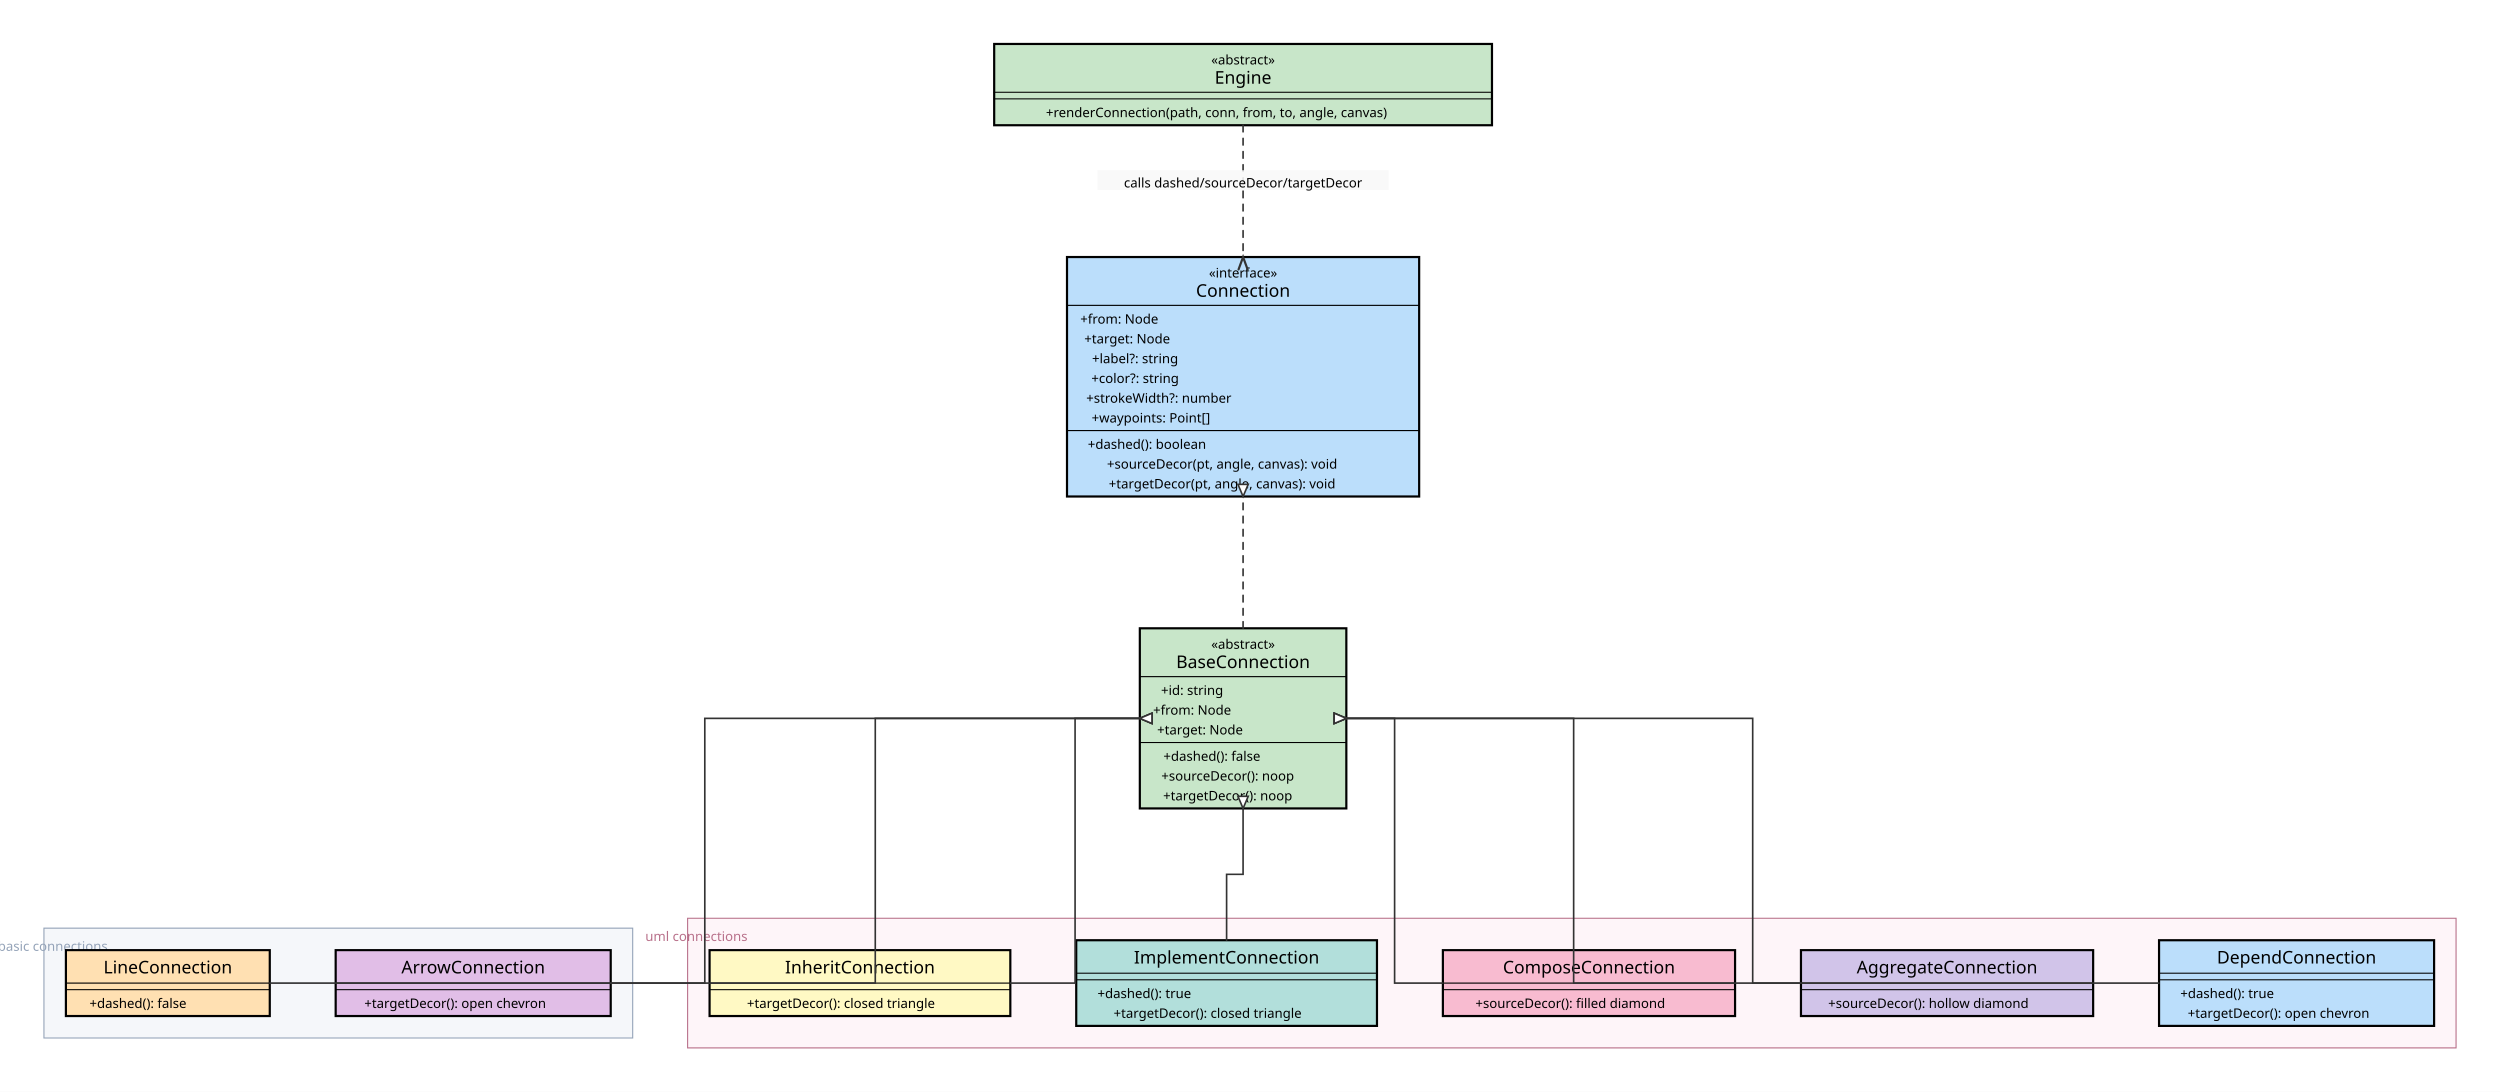
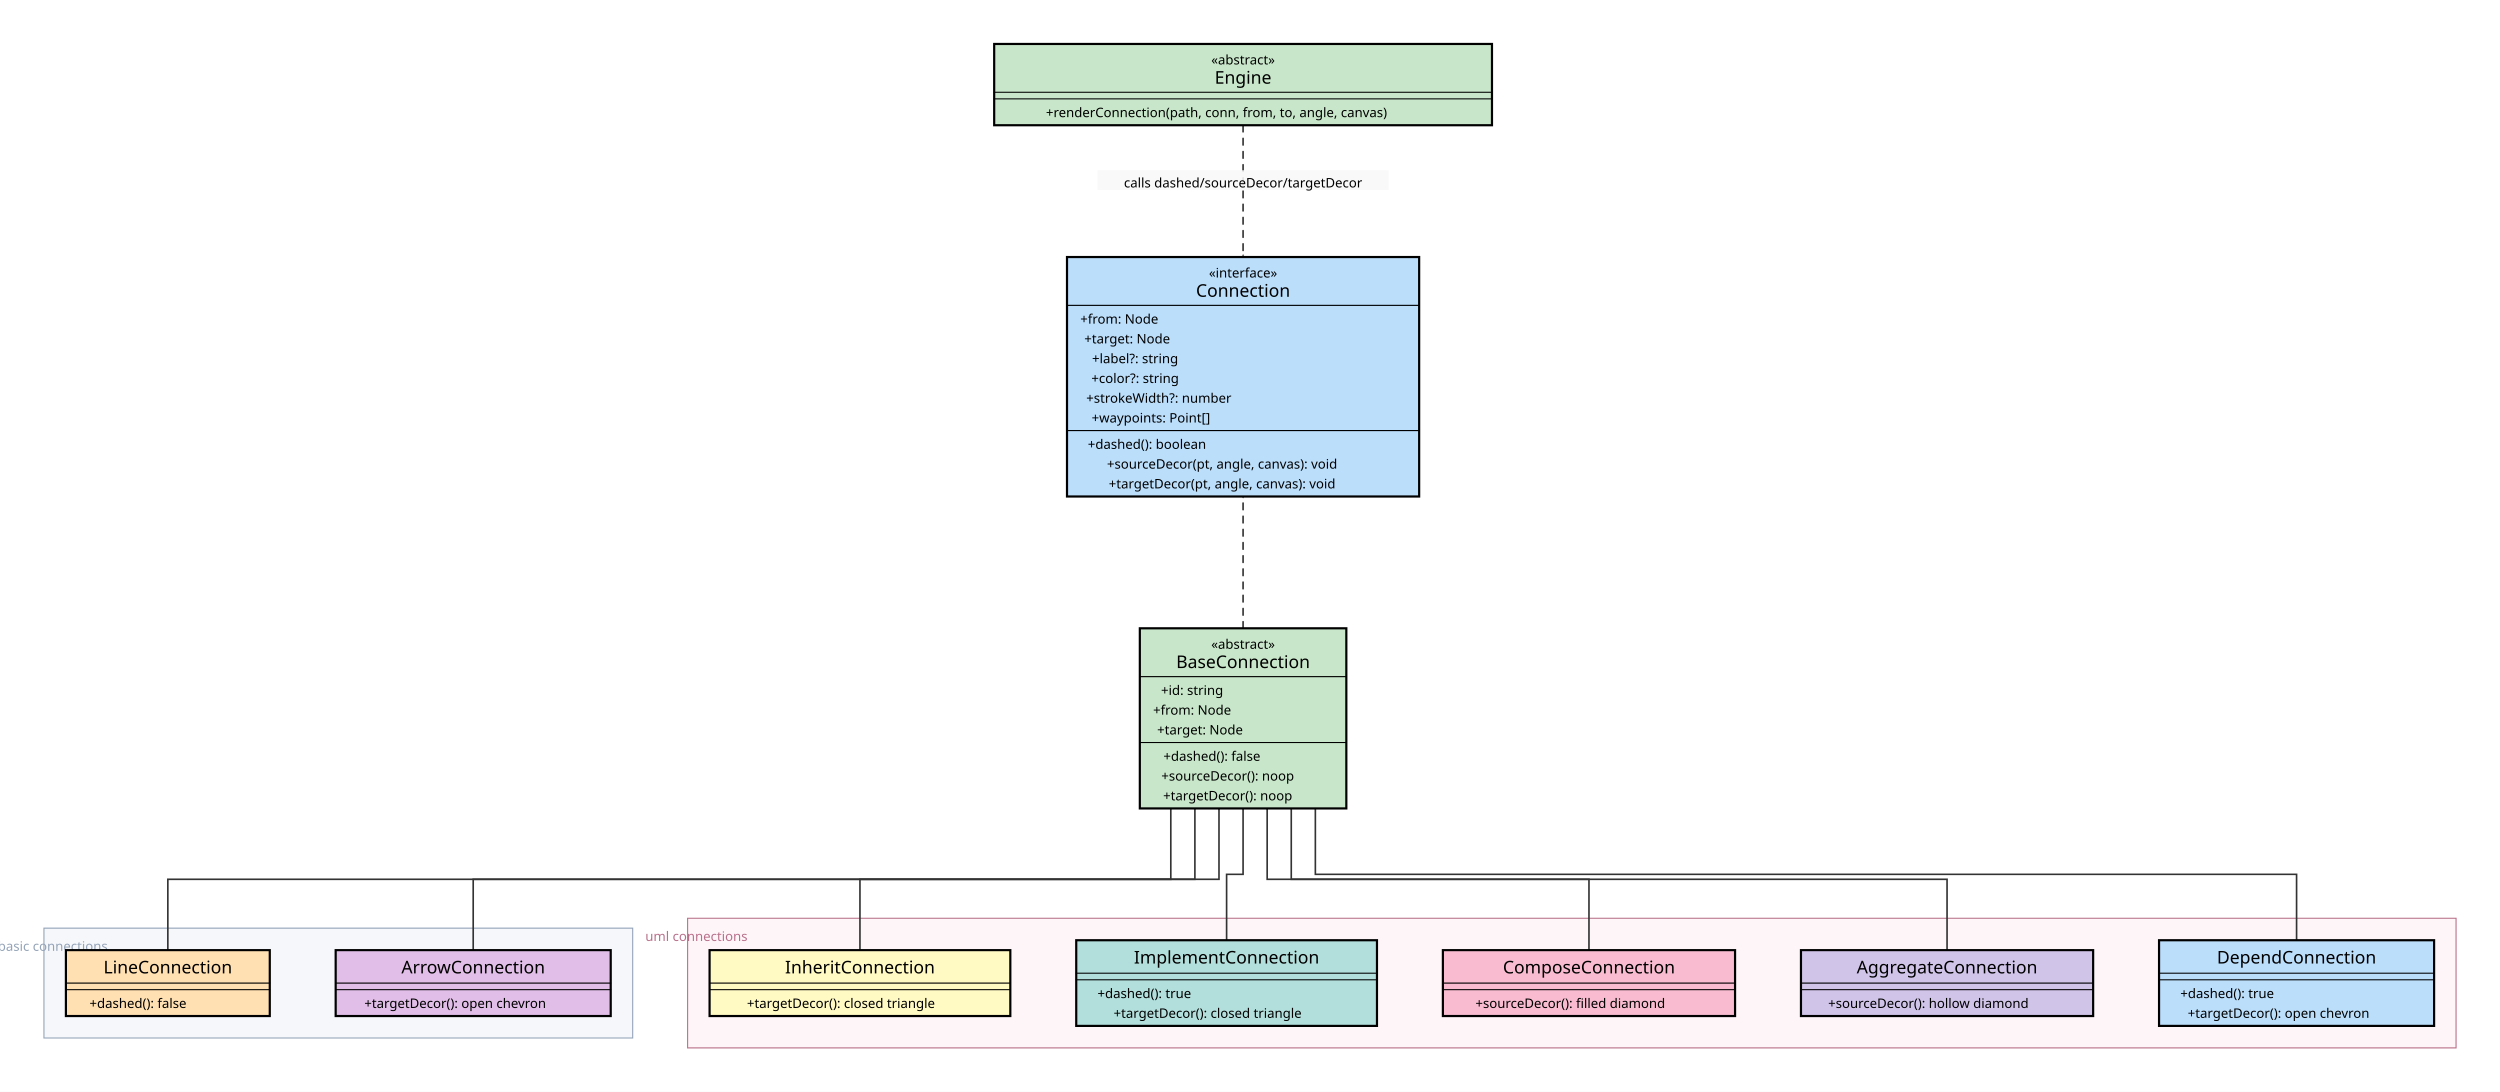
<svg xmlns="http://www.w3.org/2000/svg" width="2276" height="994" viewBox="0 0 2276 994">
  <rect width="2276" height="994" fill="#fff" />
  <path d="M626.00,836.00L2236.00,836.00L2236.00,954.00L626.00,954.00Z" fill="rgb(254,245,249)" stroke="none" />
  <path d="M626.00,836.00L2236.00,836.00L2236.00,954.00L626.00,954.00Z" fill="none" stroke="rgb(184,112,138)" stroke-width="1.00" stroke-linecap="round" />
  <text x="634.00" y="852.00" fill="rgb(184,112,138)" font-family="&quot;Nunito&quot;, sans-serif" font-size="12.0" text-anchor="middle" dominant-baseline="central">uml connections</text>
  <path d="M40.00,845.00L576.00,845.00L576.00,945.00L40.00,945.00Z" fill="rgb(245,247,250)" stroke="none" />
  <path d="M40.00,845.00L576.00,845.00L576.00,945.00L40.00,945.00Z" fill="none" stroke="rgb(148,163,184)" stroke-width="1.00" stroke-linecap="round" />
  <text x="48.00" y="861.00" fill="rgb(148,163,184)" font-family="&quot;Nunito&quot;, sans-serif" font-size="12.0" text-anchor="middle" dominant-baseline="central">basic connections</text>
+   <path d="M1131.70,572.00L1131.70,452.00" fill="none" stroke="rgb(51,51,51)" stroke-width="1.50" stroke-linecap="round" stroke-dasharray="6 6" />
+   <path d="M1131.70,452.00L1127.03,440.95L1136.37,440.95Z" fill="rgb(255,255,255)" stroke="none" />
+   <path d="M1131.70,452.00L1127.03,440.95L1136.37,440.95Z" fill="none" stroke="rgb(51,51,51)" stroke-width="1.50" stroke-linecap="round" />
+   <path d="M152.80,865.00L152.80,800.50L1065.90,800.50L1065.90,736.00" fill="none" stroke="rgb(51,51,51)" stroke-width="1.50" stroke-linecap="round" />
+   <path d="M1065.90,736.00L1061.23,724.95L1070.57,724.95Z" fill="rgb(255,255,255)" stroke="none" />
+   <path d="M1065.90,736.00L1061.23,724.95L1070.57,724.95Z" fill="none" stroke="rgb(51,51,51)" stroke-width="1.50" stroke-linecap="round" />
+   <path d="M430.80,865.00L430.80,800.50L1087.83,800.50L1087.83,736.00" fill="none" stroke="rgb(51,51,51)" stroke-width="1.50" stroke-linecap="round" />
+   <path d="M1087.83,736.00L1083.16,724.95L1092.51,724.95Z" fill="rgb(255,255,255)" stroke="none" />
+   <path d="M1087.83,736.00L1083.16,724.95L1092.51,724.95Z" fill="none" stroke="rgb(51,51,51)" stroke-width="1.50" stroke-linecap="round" />
+   <path d="M782.90,865.00L782.90,800.50L1109.77,800.50L1109.77,736.00" fill="none" stroke="rgb(51,51,51)" stroke-width="1.50" stroke-linecap="round" />
+   <path d="M1109.77,736.00L1105.09,724.95L1114.44,724.95Z" fill="rgb(255,255,255)" stroke="none" />
+   <path d="M1109.77,736.00L1105.09,724.95L1114.44,724.95Z" fill="none" stroke="rgb(51,51,51)" stroke-width="1.50" stroke-linecap="round" />
+   <path d="M1116.70,856.00L1116.70,796.00L1131.70,796.00L1131.70,736.00" fill="none" stroke="rgb(51,51,51)" stroke-width="1.50" stroke-linecap="round" />
+   <path d="M1131.70,736.00L1127.03,724.95L1136.37,724.95Z" fill="rgb(255,255,255)" stroke="none" />
+   <path d="M1131.70,736.00L1127.03,724.95L1136.37,724.95Z" fill="none" stroke="rgb(51,51,51)" stroke-width="1.50" stroke-linecap="round" />
+   <path d="M1446.60,865.00L1446.60,800.50L1153.63,800.50L1153.63,736.00" fill="none" stroke="rgb(51,51,51)" stroke-width="1.50" stroke-linecap="round" />
+   <path d="M1153.63,736.00L1148.96,724.95L1158.31,724.95Z" fill="rgb(255,255,255)" stroke="none" />
+   <path d="M1153.63,736.00L1148.96,724.95L1158.31,724.95Z" fill="none" stroke="rgb(51,51,51)" stroke-width="1.50" stroke-linecap="round" />
+   <path d="M1772.60,865.00L1772.60,800.50L1175.57,800.50L1175.57,736.00" fill="none" stroke="rgb(51,51,51)" stroke-width="1.50" stroke-linecap="round" />
+   <path d="M1175.57,736.00L1170.89,724.95L1180.24,724.95Z" fill="rgb(255,255,255)" stroke="none" />
+   <path d="M1175.57,736.00L1170.89,724.95L1180.24,724.95Z" fill="none" stroke="rgb(51,51,51)" stroke-width="1.50" stroke-linecap="round" />
+   <path d="M2090.80,856.00L2090.80,796.00L1197.50,796.00L1197.50,736.00" fill="none" stroke="rgb(51,51,51)" stroke-width="1.50" stroke-linecap="round" />
+   <path d="M1197.50,736.00L1192.83,724.95L1202.17,724.95Z" fill="rgb(255,255,255)" stroke="none" />
+   <path d="M1197.50,736.00L1192.83,724.95L1202.17,724.95Z" fill="none" stroke="rgb(51,51,51)" stroke-width="1.50" stroke-linecap="round" />
+   <path d="M1131.70,114.00L1131.70,234.00" fill="none" stroke="rgb(51,51,51)" stroke-width="1.50" stroke-linecap="round" stroke-dasharray="6 6" />
+   <path d="M1135.81,245.27L1131.70,234.00L1127.59,245.27" fill="none" stroke="rgb(51,51,51)" stroke-width="2.00" stroke-linecap="round" />
+   <path d="M999.10,155.00L1264.30,155.00L1264.30,173.00L999.10,173.00Z" fill="rgba(248,248,248,0.878)" stroke="none" />
+   <text x="1131.70" y="166.00" fill="rgb(0,0,0)" font-family="&quot;Nunito&quot;, sans-serif" font-size="12.0" text-anchor="middle" dominant-baseline="central">calls dashed/sourceDecor/targetDecor</text>
  <path d="M971.40,234.00L1292.00,234.00L1292.00,452.00L971.40,452.00Z" fill="rgb(187,222,251)" stroke="none" />
  <path d="M971.40,234.00L1292.00,234.00L1292.00,452.00L971.40,452.00Z" fill="none" stroke="rgb(0,0,0)" stroke-width="2.00" stroke-linecap="round" />
  <text x="1131.70" y="264.00" fill="rgb(0,0,0)" font-family="&quot;Nunito&quot;, sans-serif" font-size="16.0" text-anchor="middle" dominant-baseline="central">Connection</text>
  <text x="1131.70" y="248.00" fill="rgb(0,0,0)" font-family="&quot;Nunito&quot;, sans-serif" font-size="12.0" text-anchor="middle" dominant-baseline="central">«interface»</text>
  <path d="M971.40,278.00L1292.00,278.00" fill="none" stroke="rgb(0,0,0)" stroke-width="1.00" stroke-linecap="round" />
  <text x="1019.00" y="290.00" fill="rgb(0,0,0)" font-family="&quot;Nunito&quot;, sans-serif" font-size="12.0" text-anchor="middle" dominant-baseline="central">+from: Node</text>
  <text x="1026.20" y="308.00" fill="rgb(0,0,0)" font-family="&quot;Nunito&quot;, sans-serif" font-size="12.0" text-anchor="middle" dominant-baseline="central">+target: Node</text>
  <text x="1033.40" y="326.00" fill="rgb(0,0,0)" font-family="&quot;Nunito&quot;, sans-serif" font-size="12.0" text-anchor="middle" dominant-baseline="central">+label?: string</text>
  <text x="1033.40" y="344.00" fill="rgb(0,0,0)" font-family="&quot;Nunito&quot;, sans-serif" font-size="12.0" text-anchor="middle" dominant-baseline="central">+color?: string</text>
  <text x="1055.00" y="362.00" fill="rgb(0,0,0)" font-family="&quot;Nunito&quot;, sans-serif" font-size="12.0" text-anchor="middle" dominant-baseline="central">+strokeWidth?: number</text>
  <text x="1047.80" y="380.00" fill="rgb(0,0,0)" font-family="&quot;Nunito&quot;, sans-serif" font-size="12.0" text-anchor="middle" dominant-baseline="central">+waypoints: Point[]</text>
  <path d="M971.40,392.00L1292.00,392.00" fill="none" stroke="rgb(0,0,0)" stroke-width="1.00" stroke-linecap="round" />
  <text x="1044.20" y="404.00" fill="rgb(0,0,0)" font-family="&quot;Nunito&quot;, sans-serif" font-size="12.0" text-anchor="middle" dominant-baseline="central">+dashed(): boolean</text>
  <text x="1112.60" y="422.00" fill="rgb(0,0,0)" font-family="&quot;Nunito&quot;, sans-serif" font-size="12.0" text-anchor="middle" dominant-baseline="central">+sourceDecor(pt, angle, canvas): void</text>
  <text x="1112.60" y="440.00" fill="rgb(0,0,0)" font-family="&quot;Nunito&quot;, sans-serif" font-size="12.0" text-anchor="middle" dominant-baseline="central">+targetDecor(pt, angle, canvas): void</text>
  <path d="M1037.70,572.00L1225.70,572.00L1225.70,736.00L1037.70,736.00Z" fill="rgb(200,230,201)" stroke="none" />
  <path d="M1037.70,572.00L1225.70,572.00L1225.70,736.00L1037.70,736.00Z" fill="none" stroke="rgb(0,0,0)" stroke-width="2.00" stroke-linecap="round" />
  <text x="1131.70" y="602.00" fill="rgb(0,0,0)" font-family="&quot;Nunito&quot;, sans-serif" font-size="16.0" text-anchor="middle" dominant-baseline="central">BaseConnection</text>
  <text x="1131.70" y="586.00" fill="rgb(0,0,0)" font-family="&quot;Nunito&quot;, sans-serif" font-size="12.0" text-anchor="middle" dominant-baseline="central">«abstract»</text>
  <path d="M1037.70,616.00L1225.70,616.00" fill="none" stroke="rgb(0,0,0)" stroke-width="1.00" stroke-linecap="round" />
  <text x="1085.30" y="628.00" fill="rgb(0,0,0)" font-family="&quot;Nunito&quot;, sans-serif" font-size="12.0" text-anchor="middle" dominant-baseline="central">+id: string</text>
  <text x="1085.30" y="646.00" fill="rgb(0,0,0)" font-family="&quot;Nunito&quot;, sans-serif" font-size="12.0" text-anchor="middle" dominant-baseline="central">+from: Node</text>
  <text x="1092.50" y="664.00" fill="rgb(0,0,0)" font-family="&quot;Nunito&quot;, sans-serif" font-size="12.0" text-anchor="middle" dominant-baseline="central">+target: Node</text>
  <path d="M1037.70,676.00L1225.70,676.00" fill="none" stroke="rgb(0,0,0)" stroke-width="1.00" stroke-linecap="round" />
  <text x="1103.30" y="688.00" fill="rgb(0,0,0)" font-family="&quot;Nunito&quot;, sans-serif" font-size="12.0" text-anchor="middle" dominant-baseline="central">+dashed(): false</text>
  <text x="1117.70" y="706.00" fill="rgb(0,0,0)" font-family="&quot;Nunito&quot;, sans-serif" font-size="12.0" text-anchor="middle" dominant-baseline="central">+sourceDecor(): noop</text>
  <text x="1117.70" y="724.00" fill="rgb(0,0,0)" font-family="&quot;Nunito&quot;, sans-serif" font-size="12.0" text-anchor="middle" dominant-baseline="central">+targetDecor(): noop</text>
  <path d="M60.00,865.00L245.60,865.00L245.60,925.00L60.00,925.00Z" fill="rgb(255,224,178)" stroke="none" />
  <path d="M60.00,865.00L245.60,865.00L245.60,925.00L60.00,925.00Z" fill="none" stroke="rgb(0,0,0)" stroke-width="2.00" stroke-linecap="round" />
  <text x="152.80" y="880.00" fill="rgb(0,0,0)" font-family="&quot;Nunito&quot;, sans-serif" font-size="16.0" text-anchor="middle" dominant-baseline="central">LineConnection</text>
  <path d="M60.00,895.00L245.60,895.00" fill="none" stroke="rgb(0,0,0)" stroke-width="1.00" stroke-linecap="round" />
  <path d="M60.00,901.00L245.60,901.00" fill="none" stroke="rgb(0,0,0)" stroke-width="1.00" stroke-linecap="round" />
  <text x="125.60" y="913.00" fill="rgb(0,0,0)" font-family="&quot;Nunito&quot;, sans-serif" font-size="12.0" text-anchor="middle" dominant-baseline="central">+dashed(): false</text>
  <path d="M305.60,865.00L556.00,865.00L556.00,925.00L305.60,925.00Z" fill="rgb(225,190,231)" stroke="none" />
  <path d="M305.60,865.00L556.00,865.00L556.00,925.00L305.60,925.00Z" fill="none" stroke="rgb(0,0,0)" stroke-width="2.00" stroke-linecap="round" />
  <text x="430.80" y="880.00" fill="rgb(0,0,0)" font-family="&quot;Nunito&quot;, sans-serif" font-size="16.0" text-anchor="middle" dominant-baseline="central">ArrowConnection</text>
  <path d="M305.60,895.00L556.00,895.00" fill="none" stroke="rgb(0,0,0)" stroke-width="1.00" stroke-linecap="round" />
  <path d="M305.60,901.00L556.00,901.00" fill="none" stroke="rgb(0,0,0)" stroke-width="1.00" stroke-linecap="round" />
  <text x="414.40" y="913.00" fill="rgb(0,0,0)" font-family="&quot;Nunito&quot;, sans-serif" font-size="12.0" text-anchor="middle" dominant-baseline="central">+targetDecor(): open chevron</text>
  <path d="M646.00,865.00L919.80,865.00L919.80,925.00L646.00,925.00Z" fill="rgb(255,249,196)" stroke="none" />
  <path d="M646.00,865.00L919.80,865.00L919.80,925.00L646.00,925.00Z" fill="none" stroke="rgb(0,0,0)" stroke-width="2.00" stroke-linecap="round" />
  <text x="782.90" y="880.00" fill="rgb(0,0,0)" font-family="&quot;Nunito&quot;, sans-serif" font-size="16.0" text-anchor="middle" dominant-baseline="central">InheritConnection</text>
  <path d="M646.00,895.00L919.80,895.00" fill="none" stroke="rgb(0,0,0)" stroke-width="1.00" stroke-linecap="round" />
  <path d="M646.00,901.00L919.80,901.00" fill="none" stroke="rgb(0,0,0)" stroke-width="1.00" stroke-linecap="round" />
  <text x="765.60" y="913.00" fill="rgb(0,0,0)" font-family="&quot;Nunito&quot;, sans-serif" font-size="12.0" text-anchor="middle" dominant-baseline="central">+targetDecor(): closed triangle</text>
  <path d="M979.80,856.00L1253.60,856.00L1253.60,934.00L979.80,934.00Z" fill="rgb(178,223,219)" stroke="none" />
  <path d="M979.80,856.00L1253.60,856.00L1253.60,934.00L979.80,934.00Z" fill="none" stroke="rgb(0,0,0)" stroke-width="2.00" stroke-linecap="round" />
  <text x="1116.70" y="871.00" fill="rgb(0,0,0)" font-family="&quot;Nunito&quot;, sans-serif" font-size="16.0" text-anchor="middle" dominant-baseline="central">ImplementConnection</text>
  <path d="M979.80,886.00L1253.60,886.00" fill="none" stroke="rgb(0,0,0)" stroke-width="1.00" stroke-linecap="round" />
  <path d="M979.80,892.00L1253.60,892.00" fill="none" stroke="rgb(0,0,0)" stroke-width="1.00" stroke-linecap="round" />
  <text x="1041.80" y="904.00" fill="rgb(0,0,0)" font-family="&quot;Nunito&quot;, sans-serif" font-size="12.0" text-anchor="middle" dominant-baseline="central">+dashed(): true</text>
  <text x="1099.40" y="922.00" fill="rgb(0,0,0)" font-family="&quot;Nunito&quot;, sans-serif" font-size="12.0" text-anchor="middle" dominant-baseline="central">+targetDecor(): closed triangle</text>
  <path d="M1313.60,865.00L1579.60,865.00L1579.60,925.00L1313.60,925.00Z" fill="rgb(248,187,208)" stroke="none" />
  <path d="M1313.60,865.00L1579.60,865.00L1579.60,925.00L1313.60,925.00Z" fill="none" stroke="rgb(0,0,0)" stroke-width="2.00" stroke-linecap="round" />
  <text x="1446.60" y="880.00" fill="rgb(0,0,0)" font-family="&quot;Nunito&quot;, sans-serif" font-size="16.0" text-anchor="middle" dominant-baseline="central">ComposeConnection</text>
  <path d="M1313.60,895.00L1579.60,895.00" fill="none" stroke="rgb(0,0,0)" stroke-width="1.00" stroke-linecap="round" />
  <path d="M1313.60,901.00L1579.60,901.00" fill="none" stroke="rgb(0,0,0)" stroke-width="1.00" stroke-linecap="round" />
  <text x="1429.60" y="913.00" fill="rgb(0,0,0)" font-family="&quot;Nunito&quot;, sans-serif" font-size="12.0" text-anchor="middle" dominant-baseline="central">+sourceDecor(): filled diamond</text>
  <path d="M1639.60,865.00L1905.60,865.00L1905.60,925.00L1639.60,925.00Z" fill="rgb(209,196,233)" stroke="none" />
  <path d="M1639.60,865.00L1905.60,865.00L1905.60,925.00L1639.60,925.00Z" fill="none" stroke="rgb(0,0,0)" stroke-width="2.00" stroke-linecap="round" />
  <text x="1772.60" y="880.00" fill="rgb(0,0,0)" font-family="&quot;Nunito&quot;, sans-serif" font-size="16.0" text-anchor="middle" dominant-baseline="central">AggregateConnection</text>
  <path d="M1639.60,895.00L1905.60,895.00" fill="none" stroke="rgb(0,0,0)" stroke-width="1.00" stroke-linecap="round" />
  <path d="M1639.60,901.00L1905.60,901.00" fill="none" stroke="rgb(0,0,0)" stroke-width="1.00" stroke-linecap="round" />
  <text x="1755.60" y="913.00" fill="rgb(0,0,0)" font-family="&quot;Nunito&quot;, sans-serif" font-size="12.0" text-anchor="middle" dominant-baseline="central">+sourceDecor(): hollow diamond</text>
  <path d="M1965.60,856.00L2216.00,856.00L2216.00,934.00L1965.60,934.00Z" fill="rgb(187,222,251)" stroke="none" />
  <path d="M1965.60,856.00L2216.00,856.00L2216.00,934.00L1965.60,934.00Z" fill="none" stroke="rgb(0,0,0)" stroke-width="2.00" stroke-linecap="round" />
  <text x="2090.80" y="871.00" fill="rgb(0,0,0)" font-family="&quot;Nunito&quot;, sans-serif" font-size="16.0" text-anchor="middle" dominant-baseline="central">DependConnection</text>
  <path d="M1965.60,886.00L2216.00,886.00" fill="none" stroke="rgb(0,0,0)" stroke-width="1.00" stroke-linecap="round" />
  <path d="M1965.60,892.00L2216.00,892.00" fill="none" stroke="rgb(0,0,0)" stroke-width="1.00" stroke-linecap="round" />
  <text x="2027.60" y="904.00" fill="rgb(0,0,0)" font-family="&quot;Nunito&quot;, sans-serif" font-size="12.0" text-anchor="middle" dominant-baseline="central">+dashed(): true</text>
  <text x="2074.40" y="922.00" fill="rgb(0,0,0)" font-family="&quot;Nunito&quot;, sans-serif" font-size="12.0" text-anchor="middle" dominant-baseline="central">+targetDecor(): open chevron</text>
  <path d="M905.10,40.00L1358.30,40.00L1358.30,114.00L905.10,114.00Z" fill="rgb(200,230,201)" stroke="none" />
  <path d="M905.10,40.00L1358.30,40.00L1358.30,114.00L905.10,114.00Z" fill="none" stroke="rgb(0,0,0)" stroke-width="2.00" stroke-linecap="round" />
  <text x="1131.70" y="70.00" fill="rgb(0,0,0)" font-family="&quot;Nunito&quot;, sans-serif" font-size="16.0" text-anchor="middle" dominant-baseline="central">Engine</text>
  <text x="1131.70" y="54.00" fill="rgb(0,0,0)" font-family="&quot;Nunito&quot;, sans-serif" font-size="12.0" text-anchor="middle" dominant-baseline="central">«abstract»</text>
  <path d="M905.10,84.00L1358.30,84.00" fill="none" stroke="rgb(0,0,0)" stroke-width="1.00" stroke-linecap="round" />
  <path d="M905.10,90.00L1358.30,90.00" fill="none" stroke="rgb(0,0,0)" stroke-width="1.00" stroke-linecap="round" />
  <text x="1107.50" y="102.00" fill="rgb(0,0,0)" font-family="&quot;Nunito&quot;, sans-serif" font-size="12.0" text-anchor="middle" dominant-baseline="central">+renderConnection(path, conn, from, to, angle, canvas)</text>
-   <path d="M1131.70,572.00L1131.70,452.00" fill="none" stroke="rgb(51,51,51)" stroke-width="1.50" stroke-linecap="round" stroke-dasharray="6 6" />
-   <path d="M1131.70,452.00L1127.03,440.95L1136.37,440.95Z" fill="rgb(255,255,255)" stroke="none" />
-   <path d="M1131.70,452.00L1127.03,440.95L1136.37,440.95Z" fill="none" stroke="rgb(51,51,51)" stroke-width="1.50" stroke-linecap="round" />
-   <path d="M245.60,895.00L641.65,895.00L641.65,654.00L1037.70,654.00" fill="none" stroke="rgb(51,51,51)" stroke-width="1.50" stroke-linecap="round" />
-   <path d="M1037.70,654.00L1048.75,649.33L1048.75,658.67Z" fill="rgb(255,255,255)" stroke="none" />
-   <path d="M1037.70,654.00L1048.75,649.33L1048.75,658.67Z" fill="none" stroke="rgb(51,51,51)" stroke-width="1.50" stroke-linecap="round" />
-   <path d="M556.00,895.00L796.85,895.00L796.85,654.00L1037.70,654.00" fill="none" stroke="rgb(51,51,51)" stroke-width="1.50" stroke-linecap="round" />
-   <path d="M1037.70,654.00L1048.75,649.33L1048.75,658.67Z" fill="rgb(255,255,255)" stroke="none" />
-   <path d="M1037.70,654.00L1048.75,649.33L1048.75,658.67Z" fill="none" stroke="rgb(51,51,51)" stroke-width="1.50" stroke-linecap="round" />
-   <path d="M919.80,895.00L978.75,895.00L978.75,654.00L1037.70,654.00" fill="none" stroke="rgb(51,51,51)" stroke-width="1.50" stroke-linecap="round" />
-   <path d="M1037.70,654.00L1048.75,649.33L1048.75,658.67Z" fill="rgb(255,255,255)" stroke="none" />
-   <path d="M1037.70,654.00L1048.75,649.33L1048.75,658.67Z" fill="none" stroke="rgb(51,51,51)" stroke-width="1.50" stroke-linecap="round" />
-   <path d="M1116.70,856.00L1116.70,796.00L1131.70,796.00L1131.70,736.00" fill="none" stroke="rgb(51,51,51)" stroke-width="1.50" stroke-linecap="round" />
-   <path d="M1131.70,736.00L1127.03,724.95L1136.37,724.95Z" fill="rgb(255,255,255)" stroke="none" />
-   <path d="M1131.70,736.00L1127.03,724.95L1136.37,724.95Z" fill="none" stroke="rgb(51,51,51)" stroke-width="1.50" stroke-linecap="round" />
-   <path d="M1313.60,895.00L1269.65,895.00L1269.65,654.00L1225.70,654.00" fill="none" stroke="rgb(51,51,51)" stroke-width="1.50" stroke-linecap="round" />
-   <path d="M1225.70,654.00L1214.65,658.67L1214.65,649.33Z" fill="rgb(255,255,255)" stroke="none" />
-   <path d="M1225.70,654.00L1214.65,658.67L1214.65,649.33Z" fill="none" stroke="rgb(51,51,51)" stroke-width="1.50" stroke-linecap="round" />
-   <path d="M1639.60,895.00L1432.65,895.00L1432.65,654.00L1225.70,654.00" fill="none" stroke="rgb(51,51,51)" stroke-width="1.50" stroke-linecap="round" />
-   <path d="M1225.70,654.00L1214.65,658.67L1214.65,649.33Z" fill="rgb(255,255,255)" stroke="none" />
-   <path d="M1225.70,654.00L1214.65,658.67L1214.65,649.33Z" fill="none" stroke="rgb(51,51,51)" stroke-width="1.50" stroke-linecap="round" />
-   <path d="M1965.60,895.00L1595.65,895.00L1595.65,654.00L1225.70,654.00" fill="none" stroke="rgb(51,51,51)" stroke-width="1.50" stroke-linecap="round" />
-   <path d="M1225.70,654.00L1214.65,658.67L1214.65,649.33Z" fill="rgb(255,255,255)" stroke="none" />
-   <path d="M1225.70,654.00L1214.65,658.67L1214.65,649.33Z" fill="none" stroke="rgb(51,51,51)" stroke-width="1.50" stroke-linecap="round" />
-   <path d="M1131.70,114.00L1131.70,234.00" fill="none" stroke="rgb(51,51,51)" stroke-width="1.50" stroke-linecap="round" stroke-dasharray="6 6" />
-   <path d="M1135.81,245.27L1131.70,234.00L1127.59,245.27" fill="none" stroke="rgb(51,51,51)" stroke-width="2.00" stroke-linecap="round" />
-   <path d="M999.10,155.00L1264.30,155.00L1264.30,173.00L999.10,173.00Z" fill="rgba(248,248,248,0.878)" stroke="none" />
-   <text x="1131.70" y="166.00" fill="rgb(0,0,0)" font-family="&quot;Nunito&quot;, sans-serif" font-size="12.0" text-anchor="middle" dominant-baseline="central">calls dashed/sourceDecor/targetDecor</text>
</svg>
